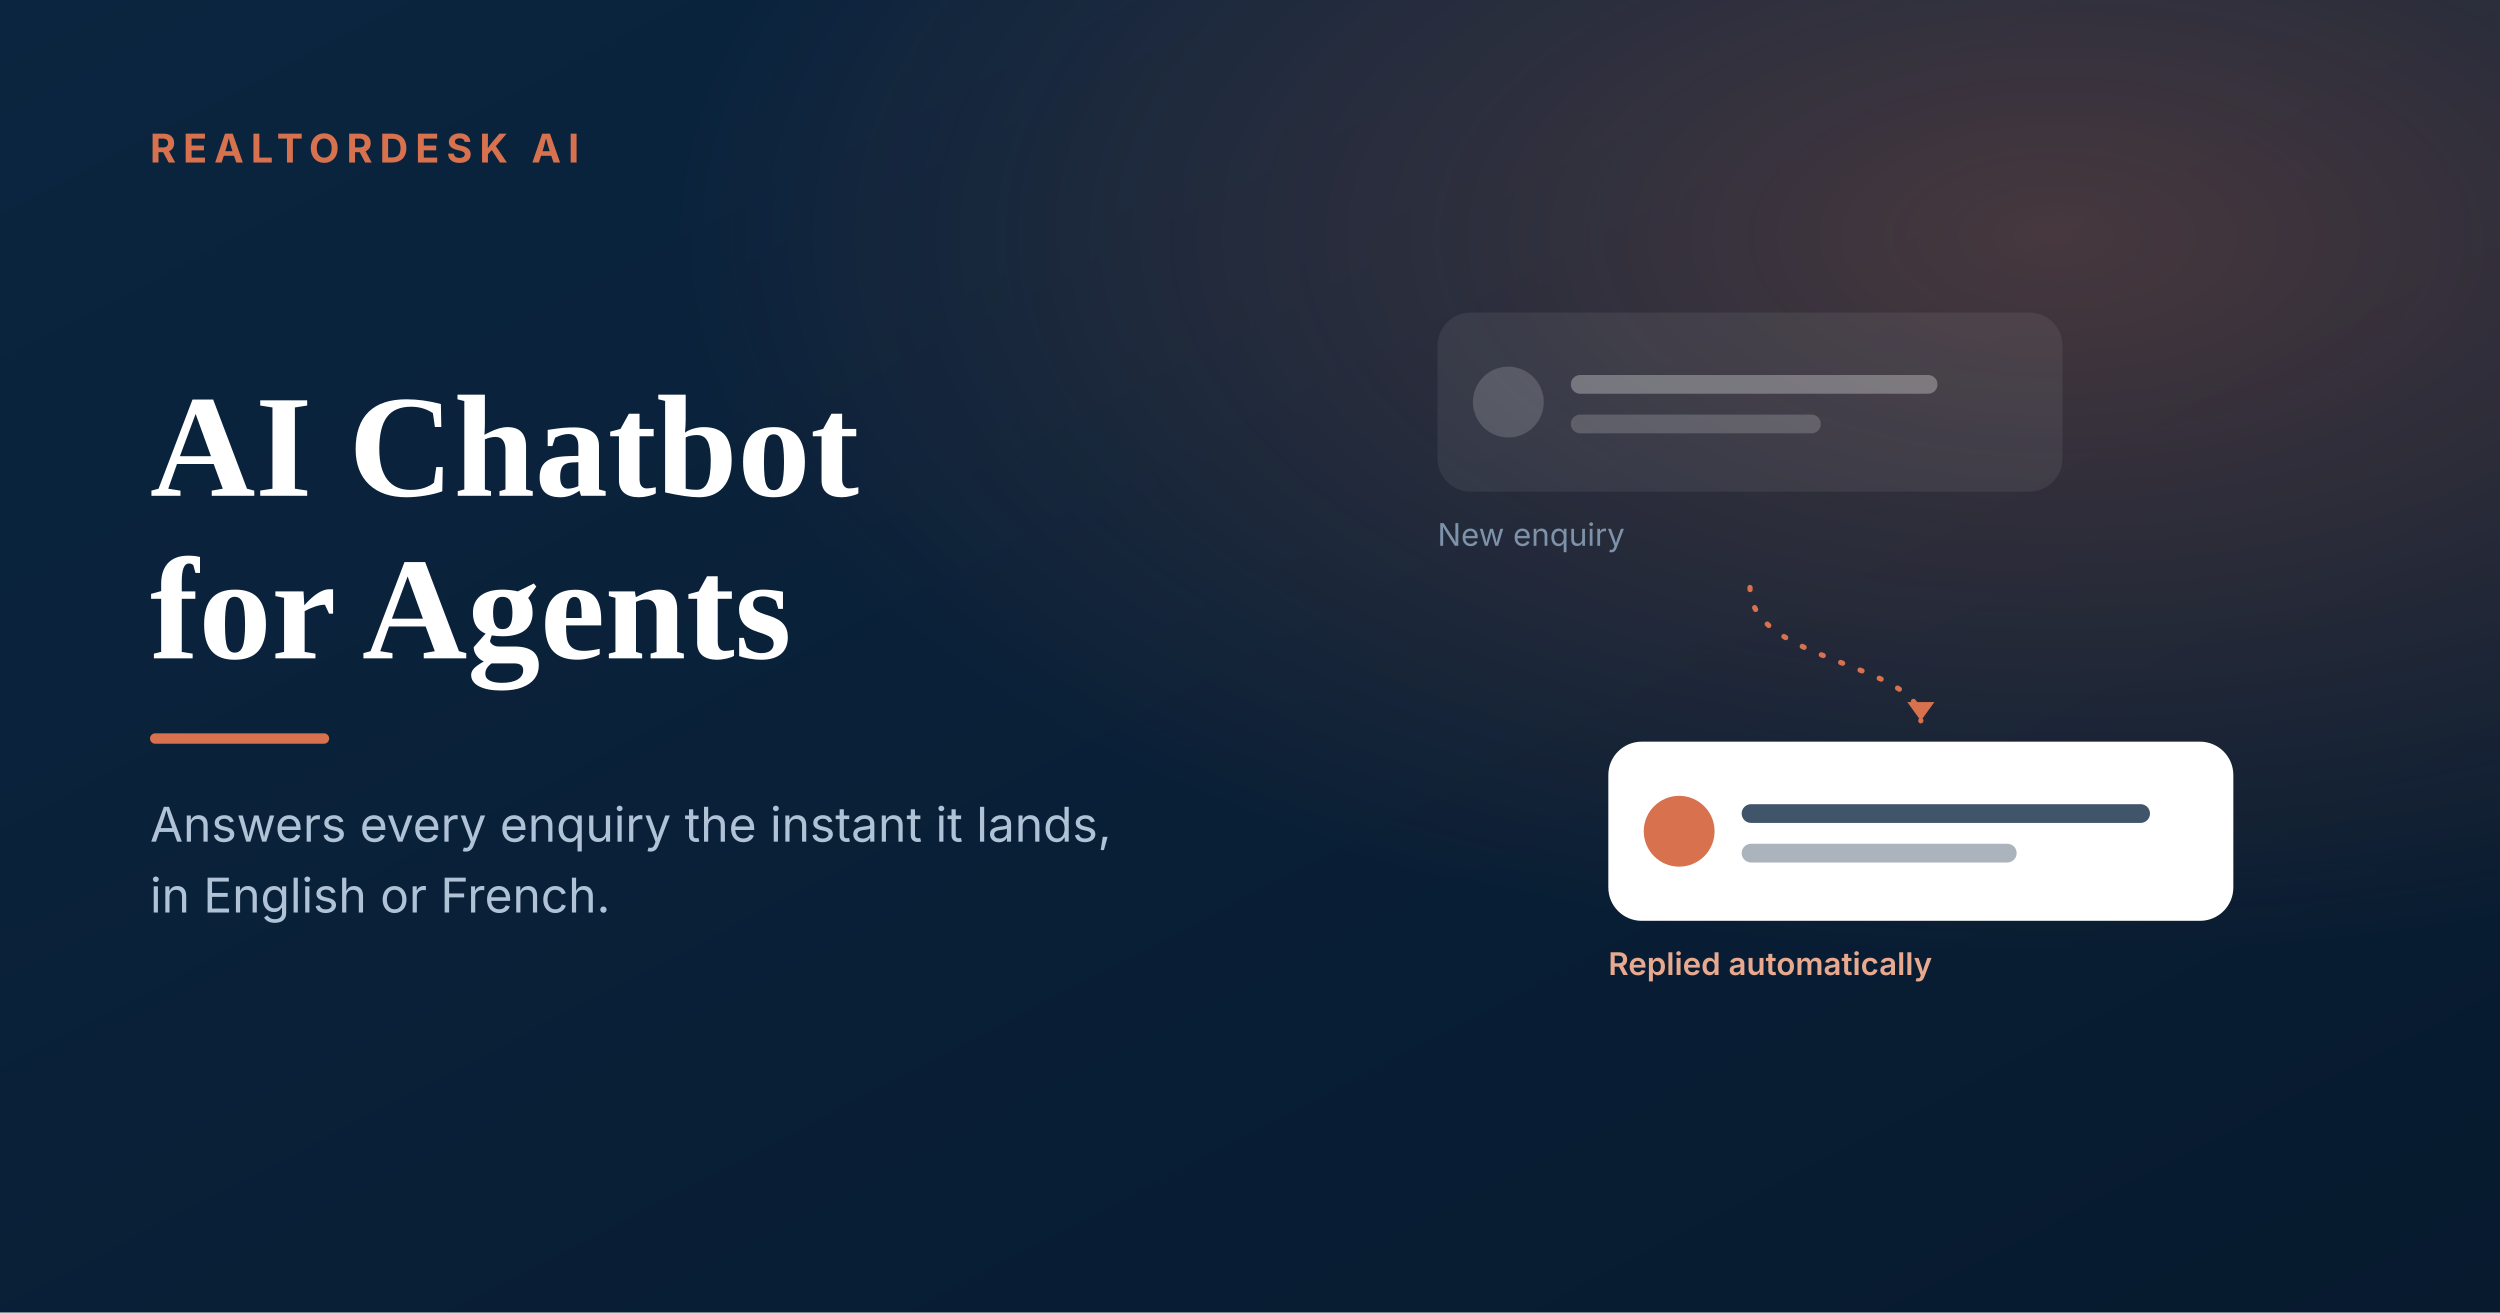
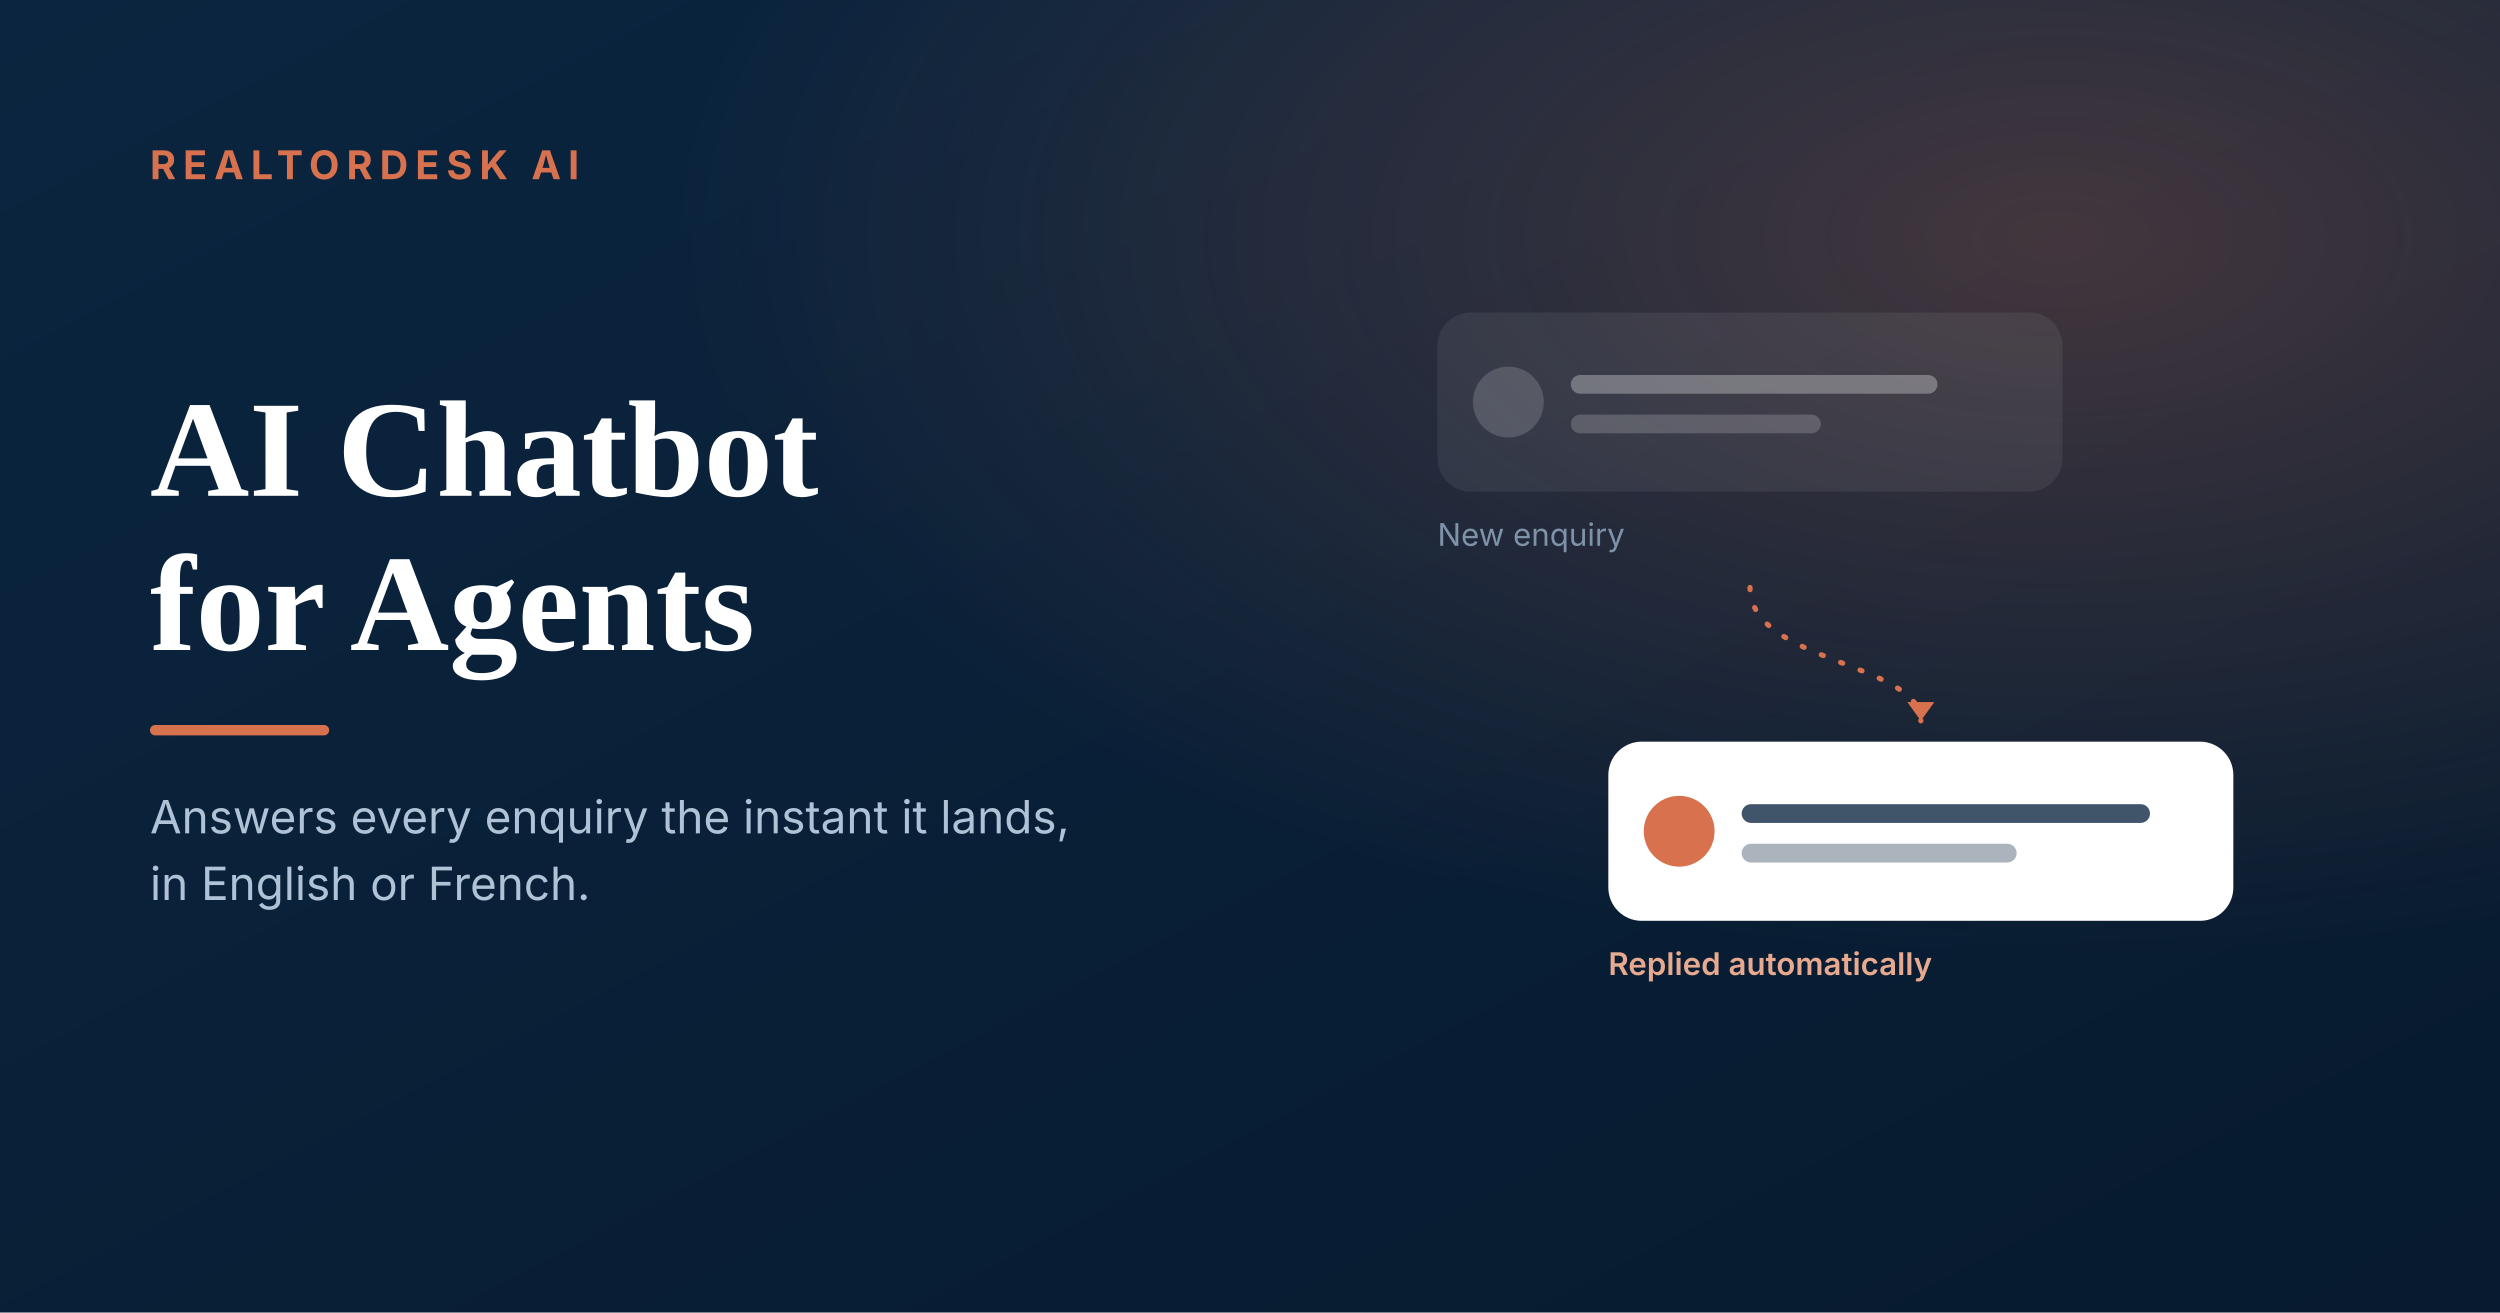
- <svg xmlns="http://www.w3.org/2000/svg" viewBox="0 0 1200 630" width="1200" height="630" role="img" aria-label="AI chatbot for Canadian real estate agents">
+ <svg xmlns="http://www.w3.org/2000/svg" viewBox="0 0 1200 630" width="1200" height="630" role="img" aria-label="AI Chatbot for Agents">
  <defs>
-     <linearGradient id="ground" x1="0" y1="0" x2="1" y2="1">
+     <linearGradient id="g" x1="0" y1="0" x2="1" y2="1">
      <stop offset="0%" stop-color="#0B2540" />
      <stop offset="100%" stop-color="#071A2E" />
    </linearGradient>
-     <radialGradient id="bloom" cx="0.82" cy="0.18" r="0.55">
-       <stop offset="0%" stop-color="#D7714E" stop-opacity="0.30" />
+     <radialGradient id="b" cx="0.82" cy="0.18" r="0.55">
+       <stop offset="0%" stop-color="#D7714E" stop-opacity="0.28" />
      <stop offset="100%" stop-color="#D7714E" stop-opacity="0" />
    </radialGradient>
  </defs>
-   <rect width="1200" height="630" fill="url(#ground)" />
-   <rect width="1200" height="630" fill="url(#bloom)" />
-   <g transform="translate(72 78)">
-     <text font-family="Inter, Helvetica Neue, Arial, sans-serif" font-size="19" font-weight="700" letter-spacing="3.4" fill="#D7714E">REALTORDESK AI</text>
-   </g>
-   <text x="72" y="238" font-family="Georgia, Times New Roman, serif" font-size="70" font-weight="700" fill="#FFFFFF">AI Chatbot</text>
-   <text x="72" y="316" font-family="Georgia, Times New Roman, serif" font-size="70" font-weight="700" fill="#FFFFFF">for Agents</text>
-   <rect x="72" y="352" width="86" height="5" rx="2.5" fill="#D7714E" />
-   <text x="72" y="404" font-family="Inter, Helvetica Neue, Arial, sans-serif" font-size="23" fill="#AFC2D6">Answers every enquiry the instant it lands,</text>
-   <text x="72" y="438" font-family="Inter, Helvetica Neue, Arial, sans-serif" font-size="23" fill="#AFC2D6">in English or French.</text>
+   <rect width="1200" height="630" fill="url(#g)" />
+   <rect width="1200" height="630" fill="url(#b)" />
+   <text x="72" y="86" font-family="Inter, Helvetica Neue, Arial, sans-serif" font-size="19" font-weight="700" letter-spacing="3.4" fill="#D7714E">REALTORDESK AI</text>
+   <text x="72" y="238" font-family="Georgia, Times New Roman, serif" font-size="66" font-weight="700" fill="#FFFFFF">AI Chatbot</text>
+   <text x="72" y="312" font-family="Georgia, Times New Roman, serif" font-size="66" font-weight="700" fill="#FFFFFF">for Agents</text>
+   <rect x="72" y="348" width="86" height="5" rx="2.5" fill="#D7714E" />
+   <text x="72" y="400" font-family="Inter, Helvetica Neue, Arial, sans-serif" font-size="22" fill="#AFC2D6">Answers every enquiry the instant it lands,</text>
+   <text x="72" y="432" font-family="Inter, Helvetica Neue, Arial, sans-serif" font-size="22" fill="#AFC2D6">in English or French.</text>
  <g transform="translate(690 150)">
-     <g>
-       <rect x="0" y="0" width="300" height="86" rx="16" fill="#FFFFFF" fill-opacity="0.07" />
-       <circle cx="34" cy="43" r="17" fill="#FFFFFF" fill-opacity="0.16" />
-       <rect x="64" y="30" width="176" height="9" rx="4.5" fill="#FFFFFF" fill-opacity="0.30" />
-       <rect x="64" y="49" width="120" height="9" rx="4.5" fill="#FFFFFF" fill-opacity="0.18" />
-       <text x="0" y="112" font-family="Inter, Helvetica Neue, Arial, sans-serif" font-size="15" fill="#7E93AA">New enquiry</text>
-     </g>
+     <rect x="0" y="0" width="300" height="86" rx="16" fill="#FFFFFF" fill-opacity="0.07" />
+     <circle cx="34" cy="43" r="17" fill="#FFFFFF" fill-opacity="0.16" />
+     <rect x="64" y="30" width="176" height="9" rx="4.5" fill="#FFFFFF" fill-opacity="0.30" />
+     <rect x="64" y="49" width="120" height="9" rx="4.5" fill="#FFFFFF" fill-opacity="0.18" />
+     <text x="0" y="112" font-family="Inter, Helvetica Neue, Arial, sans-serif" font-size="15" fill="#7E93AA">New enquiry</text>
    <path d="M150 132 C150 168, 232 168, 232 196" stroke="#D7714E" stroke-width="2.5" fill="none" stroke-dasharray="1 9" stroke-linecap="round" />
    <path d="M232 196 l-6.5 -9 h13 z" fill="#D7714E" />
    <g transform="translate(82 206)">
      <rect x="0" y="0" width="300" height="86" rx="16" fill="#FFFFFF" />
      <circle cx="34" cy="43" r="17" fill="#D7714E" />
      <rect x="64" y="30" width="196" height="9" rx="4.5" fill="#0B2540" fill-opacity="0.78" />
      <rect x="64" y="49" width="132" height="9" rx="4.5" fill="#0B2540" fill-opacity="0.34" />
      <text x="0" y="112" font-family="Inter, Helvetica Neue, Arial, sans-serif" font-size="15" font-weight="600" fill="#E8A98F">Replied automatically</text>
    </g>
  </g>
</svg>
